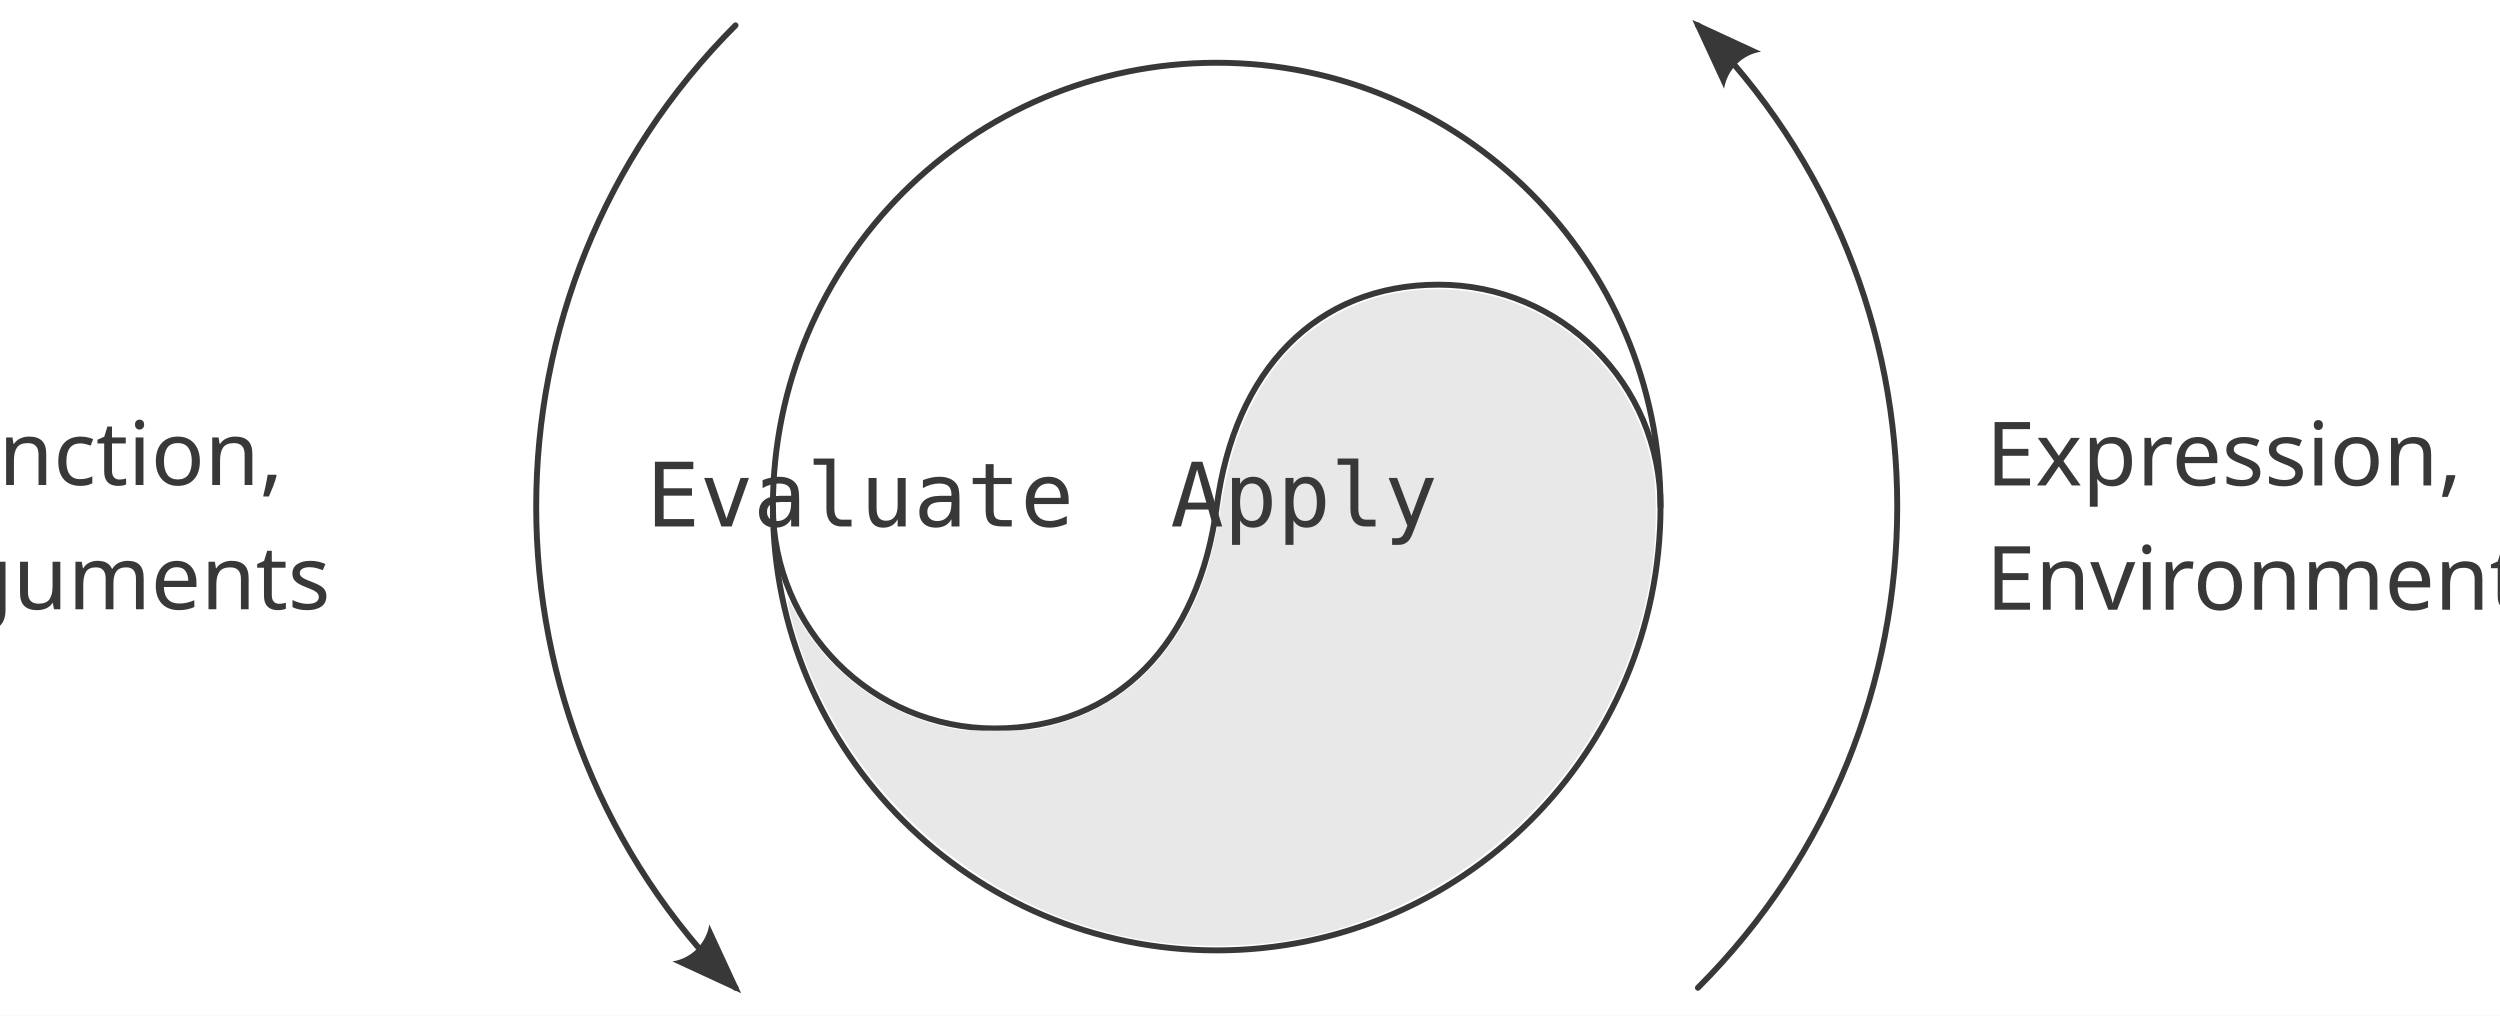
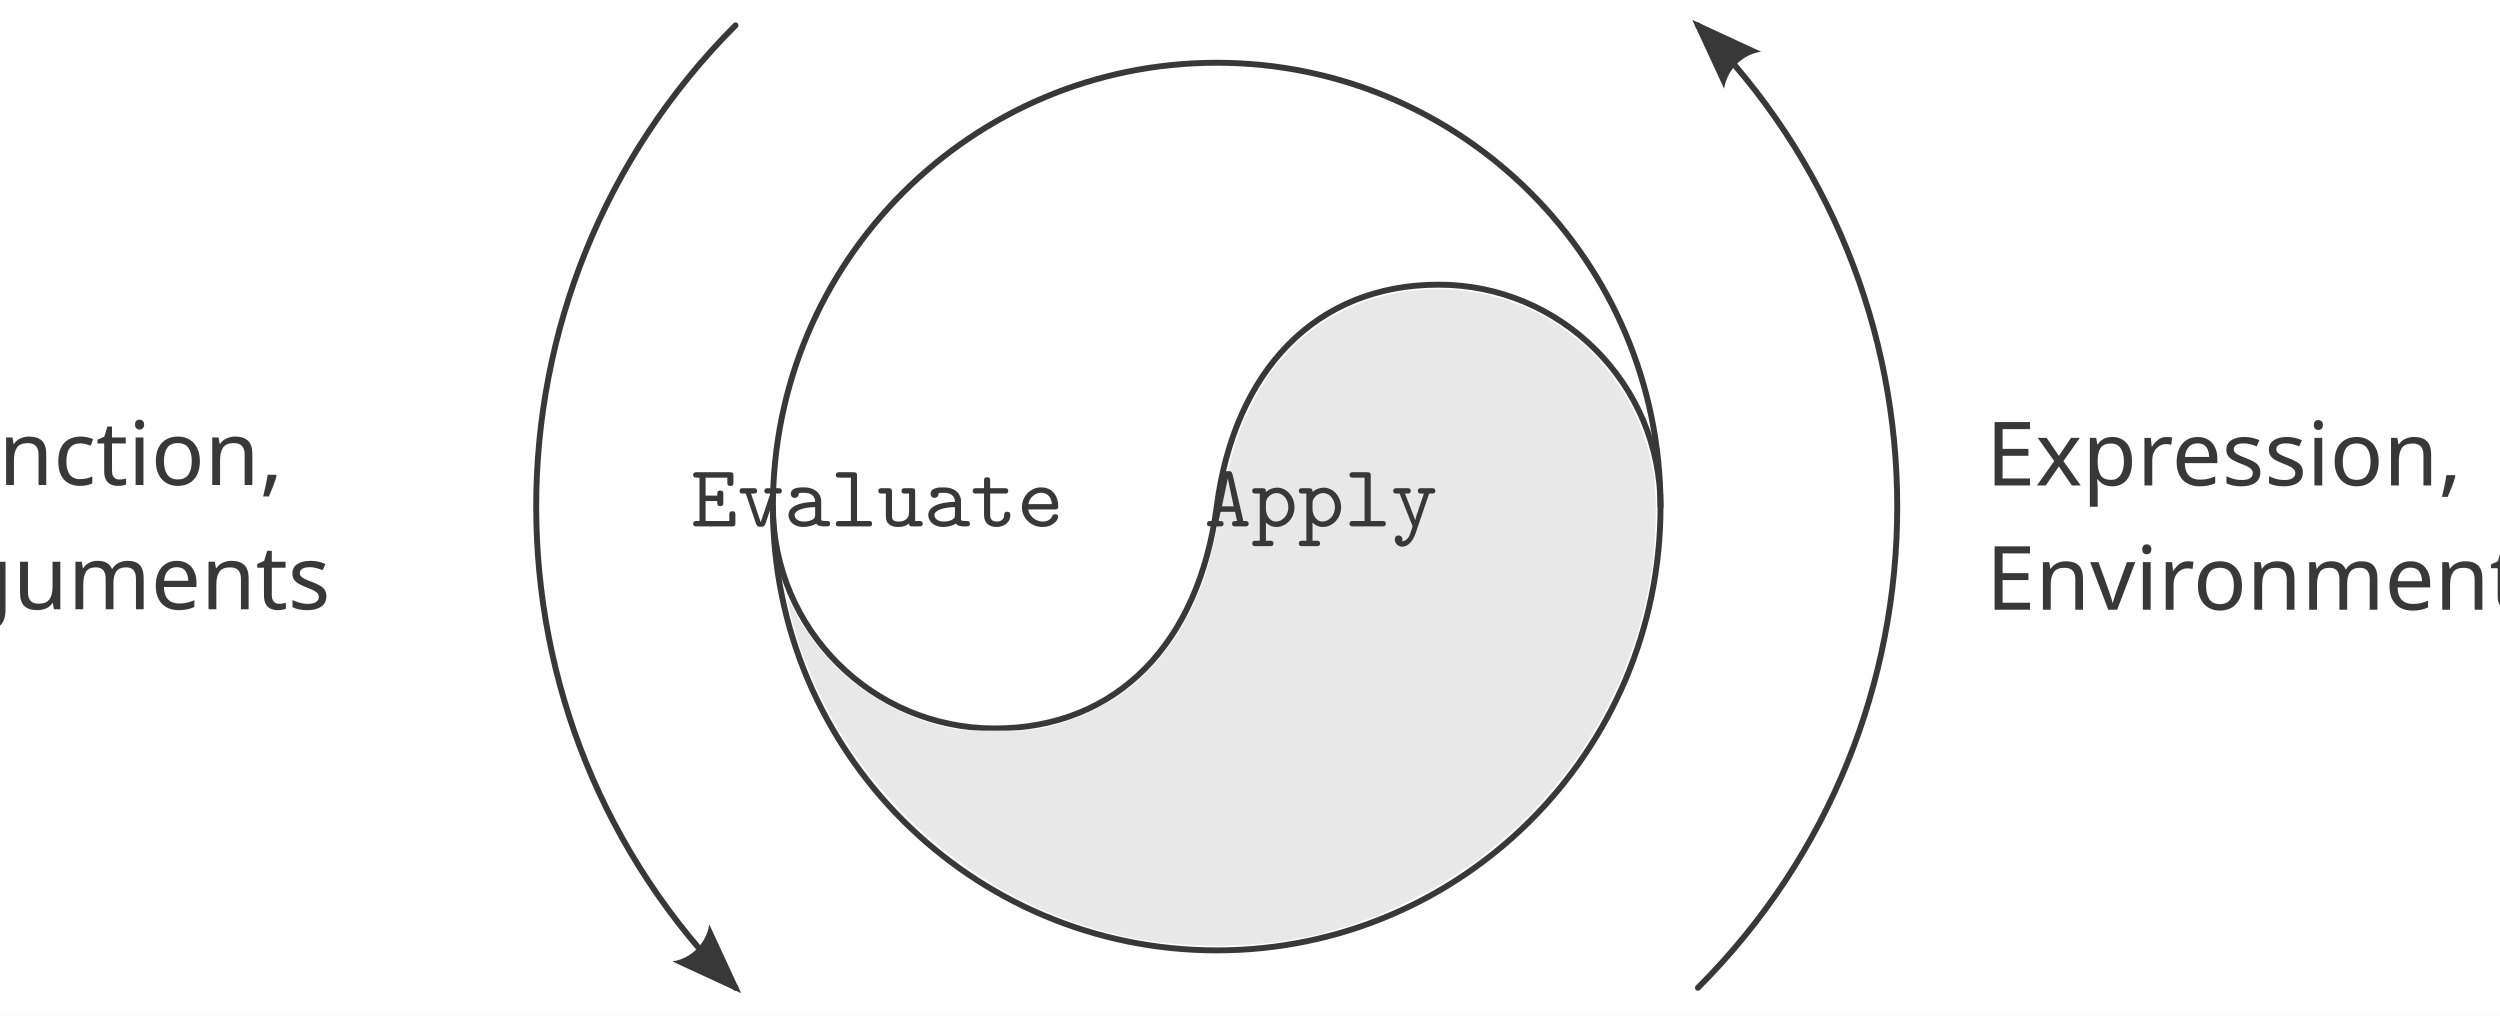
<svg xmlns="http://www.w3.org/2000/svg" preserveAspectRatio="xMinYMin meet" viewBox="0 0 699 284" id="svg2" version="1.1" width="699" height="284">
  <defs id="defs4">
    <marker refX="0" refY="0" orient="auto" id="Arrow2Lstart" style="overflow:visible">
      <path d="M 8.719,4.034 -2.207,0.016 8.719,-4.002 c -1.745,2.372 -1.735,5.617 -6e-7,8.035 z" transform="matrix(1.1,0,0,1.1,1.1,0)" id="path3899" style="font-size:12px;fill:#383838;fill-rule:evenodd;stroke-width:0.625;stroke-linejoin:round" />
    </marker>
    <marker refX="0" refY="0" orient="auto" id="Arrow1Mstart" style="overflow:visible">
      <path d="M 0,0 5,-5 -12.5,0 5,5 Z" transform="matrix(0.4,0,0,0.4,4,0)" id="path3887" style="fill:#383838;fill-rule:evenodd;stroke:#383838;stroke-width:1pt;marker-start:none" />
    </marker>
    <marker refX="0" refY="0" orient="auto" id="Arrow1Lstart" style="overflow:visible">
      <path d="M 0,0 5,-5 -12.5,0 5,5 Z" transform="matrix(0.8,0,0,0.8,10,0)" id="path3881" style="fill:#383838;fill-rule:evenodd;stroke:#383838;stroke-width:1pt;marker-start:none" />
    </marker>
    <marker refX="0" refY="0" orient="auto" id="Arrow1Lend" style="overflow:visible">
      <path d="M 0,0 5,-5 -12.5,0 5,5 Z" transform="matrix(-0.8,0,0,-0.8,-10,0)" id="path3884" style="fill:#383838;fill-rule:evenodd;stroke:#383838;stroke-width:1pt;marker-start:none" />
    </marker>
  </defs>
  <rect width="100%" height="100%" id="rect49" x="0" y="0" style="fill:#ffffff" />
  <g transform="translate(-26.64088,-61.89366)" id="layer2" style="display:inline">
    <path d="m 320,137.362 a 75,75 0 1 1 -150,0 75,75 0 1 1 150,0 z" transform="matrix(1.654545,0,0,1.654545,-38.52854,-23.742)" id="path3768" style="fill:none;stroke:#383838;stroke-width:1;stroke-linecap:round;stroke-linejoin:round;stroke-miterlimit:4;stroke-dasharray:none;stroke-dashoffset:0;stroke-opacity:1" />
    <path d="m 490.926,203.53 c 0,-34.267 -27.779,-62.045 -62.045,-62.045 -34.267,0 -57.082,23.991 -62.045,62.045 v 0 m 0,-1e-5 c -4.964,38.055 -27.779,62.045 -62.045,62.045 -34.267,0 -62.045,-27.779 -62.045,-62.045 v 0" id="path3770-3-3" style="display:inline;fill:none;stroke:#383838;stroke-width:1.655;stroke-linecap:round;stroke-linejoin:round;stroke-miterlimit:4;stroke-dashoffset:0;stroke-opacity:1" />
    <path d="m 359.153,326.101 c -47.492,-2.435 -90.68,-34.622 -107.718,-80.28 -2.037,-5.46 -4.579,-14.463 -4.531,-16.053 0.013,-0.433 0.802,0.75 1.754,2.63 7.878,15.557 22.473,27.326 39.881,32.161 5.467,1.518 6.704,1.64 16.545,1.627 9.713,-0.013 11.138,-0.153 16.411,-1.611 13.992,-3.869 25.46,-12.079 33.212,-23.777 7.033,-10.613 10.295,-19.614 13.035,-35.962 2.431,-14.504 4.743,-22.044 9.585,-31.255 9.349,-17.786 25.47,-28.67 45.238,-30.54 32.366,-3.062 60.716,18.658 66.346,50.831 1.156,6.603 0.859,19.904 -0.644,28.895 -6.861,41.038 -33.101,75.329 -70.88,92.629 -18.701,8.563 -36.432,11.823 -58.234,10.705 z" id="path3811" style="fill:#e8e8e8;fill-opacity:1;stroke:none" />
    <path d="m 163.683,218.679 a 115,115 0 0 1 0,-162.635" transform="matrix(1.654545,0,0,1.654545,-38.52854,-23.742)" id="path3768-5" style="display:inline;fill:none;stroke:#383838;stroke-width:1;stroke-linecap:round;stroke-linejoin:round;stroke-miterlimit:4;stroke-dasharray:none;stroke-dashoffset:0;stroke-opacity:1;marker-start:url(#Arrow2Lstart);marker-end:none" />
    <path d="m 326.317,56.045 a 115,115 0 0 1 0,162.635" transform="matrix(1.654545,0,0,1.654545,-38.52854,-23.742)" id="path3768-5-2" style="display:inline;fill:none;stroke:#383838;stroke-width:1;stroke-linecap:round;stroke-linejoin:round;stroke-miterlimit:4;stroke-dasharray:none;stroke-dashoffset:0;stroke-opacity:1;marker-start:url(#Arrow2Lstart)" />
  </g>
  <g transform="translate(-26.64088,-61.89366)" id="layer3" style="display:inline">
-     <text x="304.494" y="209.084" id="text3813" xml:space="preserve" style="font-style:normal;font-variant:normal;font-weight:normal;font-stretch:normal;font-size:24.818px;line-height:125%;font-family:Inconsolata;-inkscape-font-specification:Sans;text-align:center;letter-spacing:0px;word-spacing:0px;text-anchor:middle;display:inline;fill:#383838;fill-opacity:1;stroke:none">
+     <text x="304.494" y="209.084" id="text3813" xml:space="preserve" style="font-style:normal;font-variant:normal;font-weight:normal;font-stretch:normal;font-size:24.818px;line-height:125%;font-family:Latin Modern Mono;-inkscape-font-specification:Sans;text-align:center;letter-spacing:0px;word-spacing:0px;text-anchor:middle;display:inline;fill:#383838;fill-opacity:1;stroke:none">
      <tspan x="304.494" y="209.084" id="tspan3815">Evaluate</tspan>
    </text>
-     <text x="428.585" y="209.084" id="text3817" xml:space="preserve" style="font-style:normal;font-variant:normal;font-weight:normal;font-stretch:normal;font-size:24.818px;line-height:125%;font-family:Inconsolata;-inkscape-font-specification:Sans;text-align:center;letter-spacing:0px;word-spacing:0px;text-anchor:middle;display:inline;fill:#383838;fill-opacity:1;stroke:none">
+     <text x="428.585" y="209.084" id="text3817" xml:space="preserve" style="font-style:normal;font-variant:normal;font-weight:normal;font-stretch:normal;font-size:24.818px;line-height:125%;font-family:Latin Modern Mono;-inkscape-font-specification:Sans;text-align:center;letter-spacing:0px;word-spacing:0px;text-anchor:middle;display:inline;fill:#383838;fill-opacity:1;stroke:none">
      <tspan x="428.585" y="209.084" id="tspan3819">Apply</tspan>
    </text>
    <text x="151.283" y="197.503" id="text5250" xml:space="preserve" style="font-style:normal;font-variant:normal;font-weight:normal;font-stretch:normal;font-size:24.819px;line-height:140%;font-family:'Linux Biolinum O';-inkscape-font-specification:'Linux Biolinum O, Normal';font-variant-ligatures:normal;font-variant-caps:normal;font-variant-numeric:normal;font-feature-settings:normal;text-align:end;letter-spacing:0px;word-spacing:0px;writing-mode:lr-tb;text-anchor:end;display:inline;fill:#383838;fill-opacity:1;stroke:none">
      <tspan id="tspan32" x="157.487" y="197.503">Function, </tspan>
      <tspan id="tspan34" x="151.283" y="232.249">Arguments</tspan>
    </text>
    <text x="581.926" y="197.621" id="text5256" xml:space="preserve" style="font-style:normal;font-variant:normal;font-weight:normal;font-stretch:normal;font-size:24.818px;line-height:140%;font-family:'Linux Biolinum O';-inkscape-font-specification:'Linux Biolinum O';text-align:start;letter-spacing:0px;word-spacing:0px;text-anchor:start;display:inline;fill:#383838;fill-opacity:1;stroke:none">
      <tspan x="581.926" y="197.621" id="tspan5258">Expression,</tspan>
      <tspan x="581.926" y="232.366" id="tspan5260">Environment</tspan>
    </text>
  </g>
</svg>
